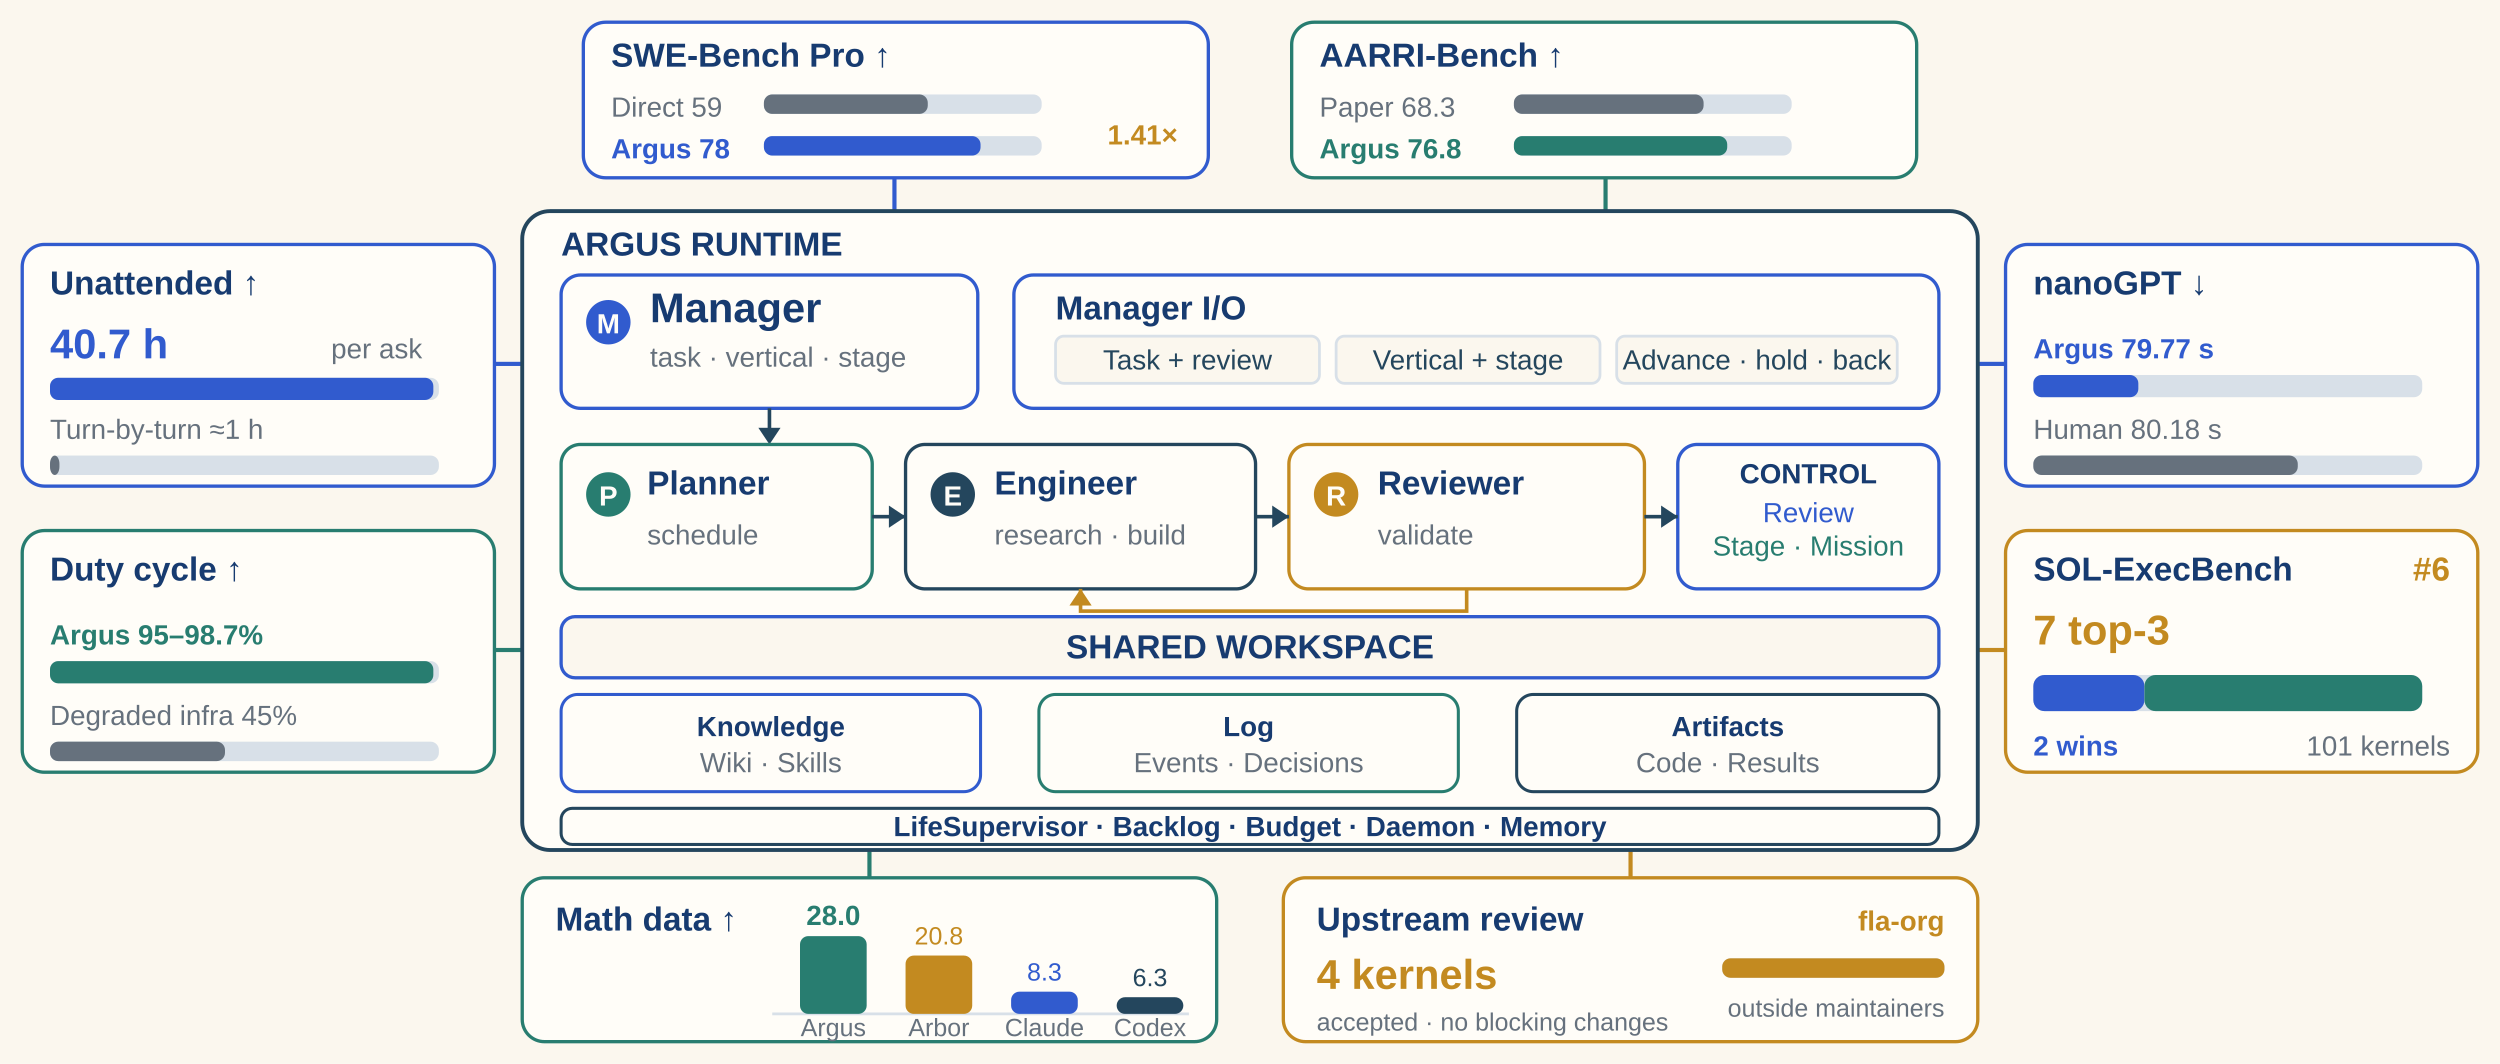
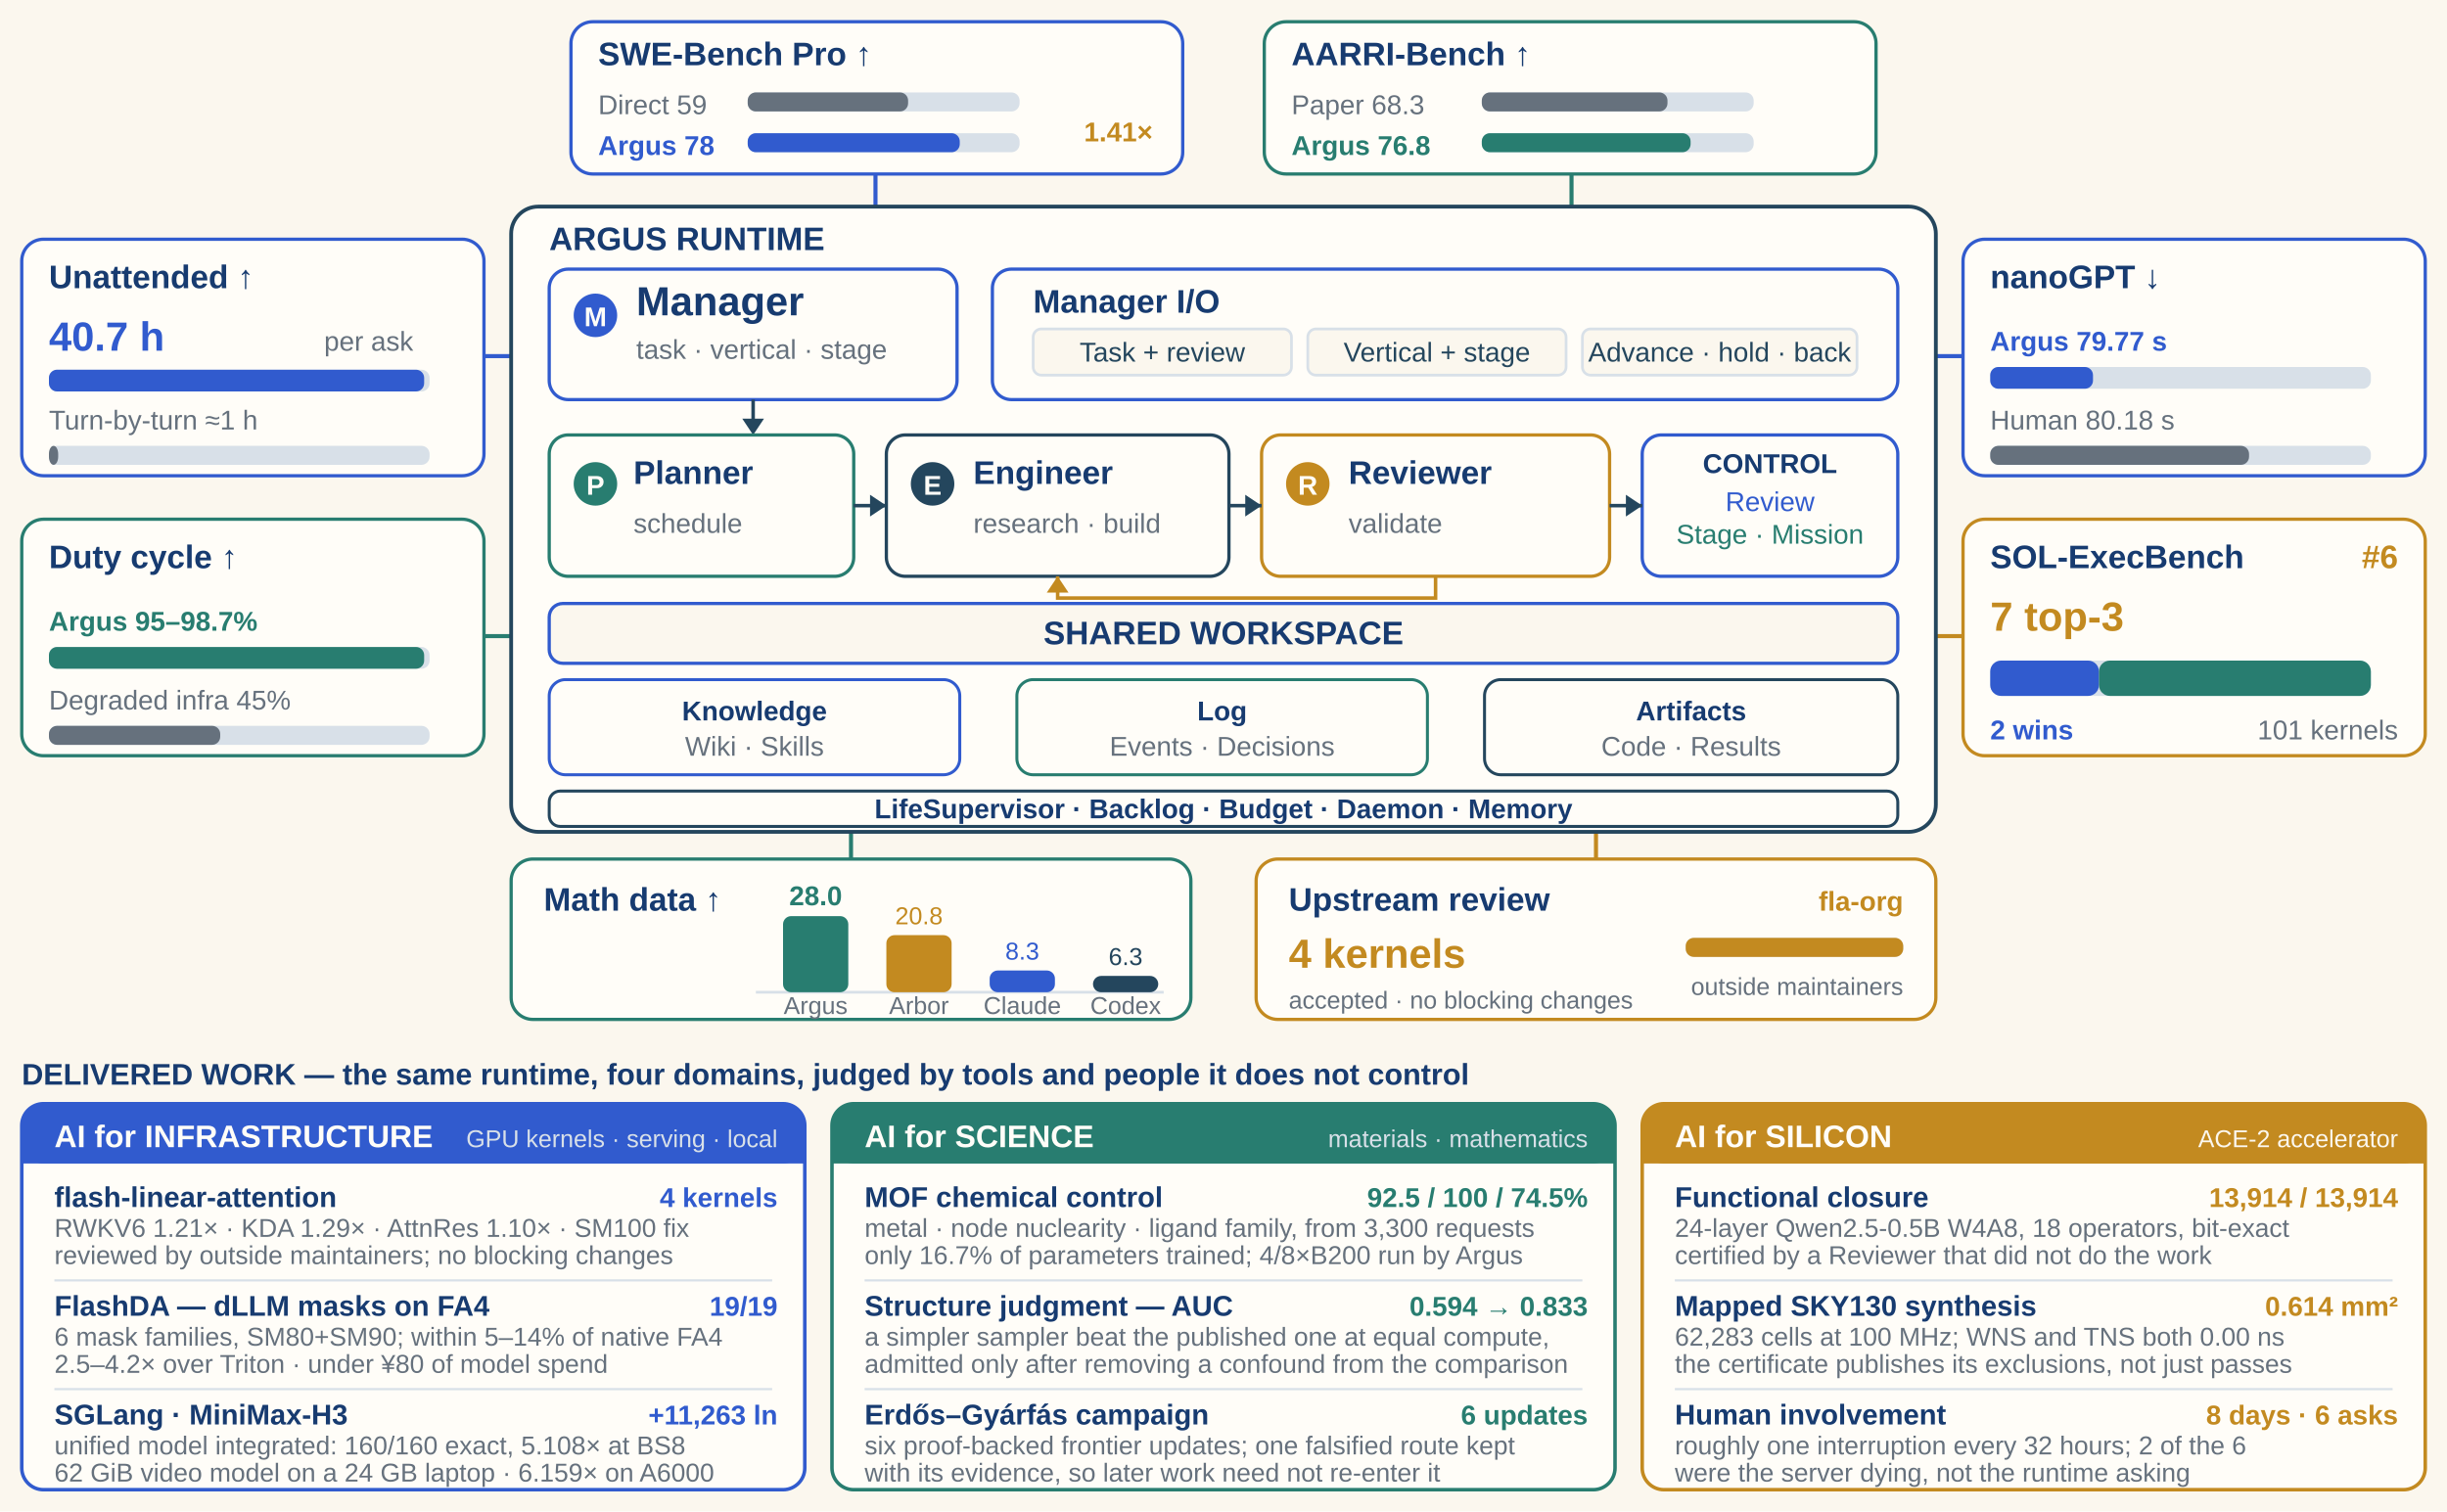
- <svg xmlns="http://www.w3.org/2000/svg" width="900" height="383" viewBox="0 0 900 383" data-pptx-page-role="content" font-family="Arial, Microsoft YaHei, sans-serif">
+ <svg xmlns="http://www.w3.org/2000/svg" width="900" height="556" viewBox="0 0 900 556" data-pptx-page-role="content" font-family="Arial, Microsoft YaHei, sans-serif">
  <g id="background" data-pptx-role="background" data-pptx-bounds="0 0 900 383">
-     <rect x="0" y="0" width="900" height="383" fill="#FBF7EE" />
+     <rect x="0" y="0" width="900" height="556" fill="#FBF7EE" />
  </g>
  <g id="result-connectors" data-pptx-role="decoration" data-pptx-bounds="8 8 884 367">
    <line x1="322" y1="64" x2="322" y2="82" stroke="#315BCE" stroke-width="1.5" />
    <line x1="578" y1="64" x2="578" y2="82" stroke="#287D70" stroke-width="1.5" />
    <line x1="178" y1="131" x2="198" y2="131" stroke="#315BCE" stroke-width="1.5" />
    <line x1="178" y1="234" x2="198" y2="234" stroke="#287D70" stroke-width="1.5" />
    <line x1="702" y1="131" x2="722" y2="131" stroke="#315BCE" stroke-width="1.5" />
    <line x1="702" y1="234" x2="722" y2="234" stroke="#C38A20" stroke-width="1.5" />
    <line x1="313" y1="306" x2="313" y2="316" stroke="#287D70" stroke-width="1.5" />
    <line x1="587" y1="306" x2="587" y2="316" stroke="#C38A20" stroke-width="1.5" />
  </g>
  <g id="argus-framework" data-pptx-bounds="188 76 524 230">
    <rect x="188" y="76" width="524" height="230" rx="10" fill="#FFFDF8" stroke="#24465D" stroke-width="1.4" />
    <text x="202" y="92" font-size="12" font-weight="bold" fill="#173B70">ARGUS RUNTIME</text>
    <rect x="202" y="99" width="150" height="48" rx="7" fill="#FFFDF8" stroke="#315BCE" stroke-width="1.2" />
    <circle cx="219" cy="116" r="8" fill="#315BCE" />
    <text x="219" y="120" text-anchor="middle" font-size="10" font-weight="bold" fill="#FFFDF8">M</text>
    <text x="234" y="116" font-size="15" font-weight="bold" fill="#173B70">Manager</text>
    <text x="234" y="132" font-size="10" fill="#66717D">task · vertical · stage</text>
    <rect x="365" y="99" width="333" height="48" rx="7" fill="#FFFDF8" stroke="#315BCE" stroke-width="1.2" />
    <text x="380" y="115" font-size="12" font-weight="bold" fill="#173B70">Manager I/O</text>
    <rect x="380" y="121" width="95" height="17" rx="3" fill="#FBF7EE" stroke="#D8E0E8" stroke-width="1" />
    <rect x="481" y="121" width="95" height="17" rx="3" fill="#FBF7EE" stroke="#D8E0E8" stroke-width="1" />
    <rect x="582" y="121" width="101" height="17" rx="3" fill="#FBF7EE" stroke="#D8E0E8" stroke-width="1" />
    <text x="427.5" y="133" text-anchor="middle" font-size="10" fill="#24465D">Task + review</text>
    <text x="528.5" y="133" text-anchor="middle" font-size="10" fill="#24465D">Vertical + stage</text>
    <text x="632.5" y="133" text-anchor="middle" font-size="10" fill="#24465D">Advance · hold · back</text>
    <line x1="277" y1="147" x2="277" y2="157" stroke="#24465D" stroke-width="1.3" />
    <polygon points="277,160 273,154 281,154" fill="#24465D" />
    <rect x="202" y="160" width="112" height="52" rx="7" fill="#FFFDF8" stroke="#287D70" stroke-width="1.2" />
    <circle cx="219" cy="178" r="8" fill="#287D70" />
    <text x="219" y="182" text-anchor="middle" font-size="10" font-weight="bold" fill="#FFFDF8">P</text>
    <text x="233" y="178" font-size="12" font-weight="bold" fill="#173B70">Planner</text>
    <text x="233" y="196" font-size="10" fill="#66717D">schedule</text>
    <rect x="326" y="160" width="126" height="52" rx="7" fill="#FFFDF8" stroke="#24465D" stroke-width="1.2" />
    <circle cx="343" cy="178" r="8" fill="#24465D" />
    <text x="343" y="182" text-anchor="middle" font-size="10" font-weight="bold" fill="#FFFDF8">E</text>
    <text x="358" y="178" font-size="12" font-weight="bold" fill="#173B70">Engineer</text>
    <text x="358" y="196" font-size="10" fill="#66717D">research · build</text>
    <rect x="464" y="160" width="128" height="52" rx="7" fill="#FFFDF8" stroke="#C38A20" stroke-width="1.2" />
    <circle cx="481" cy="178" r="8" fill="#C38A20" />
    <text x="481" y="182" text-anchor="middle" font-size="10" font-weight="bold" fill="#FFFDF8">R</text>
    <text x="496" y="178" font-size="12" font-weight="bold" fill="#173B70">Reviewer</text>
    <text x="496" y="196" font-size="10" fill="#66717D">validate</text>
    <rect x="604" y="160" width="94" height="52" rx="7" fill="#FFFDF8" stroke="#315BCE" stroke-width="1.2" />
    <text x="651" y="174" text-anchor="middle" font-size="10" font-weight="bold" fill="#173B70">CONTROL</text>
    <text x="651" y="188" text-anchor="middle" font-size="10" fill="#315BCE">Review</text>
    <text x="651" y="200" text-anchor="middle" font-size="10" fill="#287D70">Stage · Mission</text>
    <line x1="314" y1="186" x2="326" y2="186" stroke="#24465D" stroke-width="1.3" />
    <polygon points="326,186 320,182 320,190" fill="#24465D" />
    <line x1="452" y1="186" x2="464" y2="186" stroke="#24465D" stroke-width="1.3" />
    <polygon points="464,186 458,182 458,190" fill="#24465D" />
    <line x1="592" y1="186" x2="604" y2="186" stroke="#24465D" stroke-width="1.3" />
    <polygon points="604,186 598,182 598,190" fill="#24465D" />
    <path d="M528 212 V220 H389 V212" fill="none" stroke="#C38A20" stroke-width="1.3" />
    <polygon points="389,212 385,218 393,218" fill="#C38A20" />
    <rect x="202" y="222" width="496" height="22" rx="5" fill="#FBF7EE" stroke="#315BCE" stroke-width="1.2" />
    <text x="450" y="237" text-anchor="middle" font-size="12" font-weight="bold" fill="#173B70">SHARED WORKSPACE</text>
    <rect x="202" y="250" width="151" height="35" rx="6" fill="#FFFDF8" stroke="#315BCE" stroke-width="1.1" />
    <rect x="374" y="250" width="151" height="35" rx="6" fill="#FFFDF8" stroke="#287D70" stroke-width="1.1" />
    <rect x="546" y="250" width="152" height="35" rx="6" fill="#FFFDF8" stroke="#24465D" stroke-width="1.1" />
    <text x="277.5" y="265" text-anchor="middle" font-size="10" font-weight="bold" fill="#173B70">Knowledge</text>
    <text x="277.5" y="278" text-anchor="middle" font-size="10" fill="#66717D">Wiki · Skills</text>
    <text x="449.5" y="265" text-anchor="middle" font-size="10" font-weight="bold" fill="#173B70">Log</text>
    <text x="449.5" y="278" text-anchor="middle" font-size="10" fill="#66717D">Events · Decisions</text>
    <text x="622" y="265" text-anchor="middle" font-size="10" font-weight="bold" fill="#173B70">Artifacts</text>
    <text x="622" y="278" text-anchor="middle" font-size="10" fill="#66717D">Code · Results</text>
    <rect x="202" y="291" width="496" height="13" rx="4" fill="#FFFDF8" stroke="#24465D" stroke-width="1.1" />
    <text x="450" y="301" text-anchor="middle" font-size="10" font-weight="bold" fill="#173B70">LifeSupervisor · Backlog · Budget · Daemon · Memory</text>
  </g>
  <g id="results" data-pptx-bounds="8 8 884 367">
    <g id="chartArea" data-pptx-bounds="8 8 884 367">
      <g id="result-swe" data-pptx-bounds="210 8 225 56">
        <rect x="210" y="8" width="225" height="56" rx="8" fill="#FFFDF8" stroke="#315BCE" stroke-width="1.2" />
        <text x="220" y="24" font-size="12" font-weight="bold" fill="#173B70">SWE-Bench Pro ↑</text>
        <text x="220" y="42" font-size="10" fill="#66717D">Direct 59</text>
        <rect x="275" y="34" width="100" height="7" rx="3" fill="#D8E0E8" />
        <rect x="275" y="34" width="59" height="7" rx="3" fill="#66717D" />
        <text x="220" y="57" font-size="10" font-weight="bold" fill="#315BCE">Argus 78</text>
        <rect x="275" y="49" width="100" height="7" rx="3" fill="#D8E0E8" />
        <rect x="275" y="49" width="78" height="7" rx="3" fill="#315BCE" />
        <text x="424" y="52" text-anchor="end" font-size="10" font-weight="bold" fill="#C38A20">1.41×</text>
      </g>
      <g id="result-aarri" data-pptx-bounds="465 8 225 56">
        <rect x="465" y="8" width="225" height="56" rx="8" fill="#FFFDF8" stroke="#287D70" stroke-width="1.2" />
        <text x="475" y="24" font-size="12" font-weight="bold" fill="#173B70">AARRI-Bench ↑</text>
        <text x="475" y="42" font-size="10" fill="#66717D">Paper 68.3</text>
        <rect x="545" y="34" width="100" height="7" rx="3" fill="#D8E0E8" />
        <rect x="545" y="34" width="68.3" height="7" rx="3" fill="#66717D" />
        <text x="475" y="57" font-size="10" font-weight="bold" fill="#287D70">Argus 76.8</text>
        <rect x="545" y="49" width="100" height="7" rx="3" fill="#D8E0E8" />
        <rect x="545" y="49" width="76.8" height="7" rx="3" fill="#287D70" />
      </g>
      <g id="result-interrupt" data-pptx-bounds="8 88 170 87">
        <rect x="8" y="88" width="170" height="87" rx="8" fill="#FFFDF8" stroke="#315BCE" stroke-width="1.2" />
        <text x="18" y="106" font-size="12" font-weight="bold" fill="#173B70">Unattended ↑</text>
        <text x="18" y="129" font-size="15" font-weight="bold" fill="#315BCE">40.7 h</text>
        <text x="152" y="129" text-anchor="end" font-size="10" fill="#66717D">per ask</text>
        <rect x="18" y="136" width="140" height="8" rx="3" fill="#D8E0E8" />
        <rect x="18" y="136" width="138" height="8" rx="3" fill="#315BCE" />
        <text x="18" y="158" font-size="10" fill="#66717D">Turn-by-turn ≈1 h</text>
        <rect x="18" y="164" width="140" height="7" rx="3" fill="#D8E0E8" />
        <rect x="18" y="164" width="3.4" height="7" rx="3" fill="#66717D" />
      </g>
      <g id="result-duty" data-pptx-bounds="8 191 170 87">
        <rect x="8" y="191" width="170" height="87" rx="8" fill="#FFFDF8" stroke="#287D70" stroke-width="1.2" />
        <text x="18" y="209" font-size="12" font-weight="bold" fill="#173B70">Duty cycle ↑</text>
        <text x="18" y="232" font-size="10" font-weight="bold" fill="#287D70">Argus 95–98.7%</text>
        <rect x="18" y="238" width="140" height="8" rx="3" fill="#D8E0E8" />
        <rect x="18" y="238" width="138" height="8" rx="3" fill="#287D70" />
        <text x="18" y="261" font-size="10" fill="#66717D">Degraded infra 45%</text>
        <rect x="18" y="267" width="140" height="7" rx="3" fill="#D8E0E8" />
        <rect x="18" y="267" width="63" height="7" rx="3" fill="#66717D" />
      </g>
      <g id="result-nanogpt" data-pptx-bounds="722 88 170 87">
        <rect x="722" y="88" width="170" height="87" rx="8" fill="#FFFDF8" stroke="#315BCE" stroke-width="1.2" />
        <text x="732" y="106" font-size="12" font-weight="bold" fill="#173B70">nanoGPT ↓</text>
        <text x="732" y="129" font-size="10" font-weight="bold" fill="#315BCE">Argus 79.77 s</text>
        <rect x="732" y="135" width="140" height="8" rx="3" fill="#D8E0E8" />
        <rect x="732" y="135" width="37.8" height="8" rx="3" fill="#315BCE" />
        <text x="732" y="158" font-size="10" fill="#66717D">Human 80.18 s</text>
        <rect x="732" y="164" width="140" height="7" rx="3" fill="#D8E0E8" />
        <rect x="732" y="164" width="95.2" height="7" rx="3" fill="#66717D" />
      </g>
      <g id="result-sol" data-pptx-bounds="722 191 170 87">
        <rect x="722" y="191" width="170" height="87" rx="8" fill="#FFFDF8" stroke="#C38A20" stroke-width="1.2" />
        <text x="732" y="209" font-size="12" font-weight="bold" fill="#173B70">SOL-ExecBench</text>
        <text x="882" y="209" text-anchor="end" font-size="12" font-weight="bold" fill="#C38A20">#6</text>
        <text x="732" y="232" font-size="15" font-weight="bold" fill="#C38A20">7 top-3</text>
        <rect x="732" y="243" width="140" height="13" rx="4" fill="#D8E0E8" />
        <rect x="732" y="243" width="40" height="13" rx="4" fill="#315BCE" />
        <rect x="772" y="243" width="100" height="13" rx="4" fill="#287D70" />
        <text x="732" y="272" font-size="10" font-weight="bold" fill="#315BCE">2 wins</text>
        <text x="882" y="272" text-anchor="end" font-size="10" fill="#66717D">101 kernels</text>
      </g>
      <g id="result-math" data-pptx-bounds="188 316 250 59">
        <rect x="188" y="316" width="250" height="59" rx="8" fill="#FFFDF8" stroke="#287D70" stroke-width="1.2" />
        <text x="200" y="335" font-size="12" font-weight="bold" fill="#173B70">Math data ↑</text>
        <line x1="278" y1="365" x2="428" y2="365" stroke="#D8E0E8" stroke-width="1" />
        <rect x="288" y="337" width="24" height="28" rx="3" fill="#287D70" />
        <rect x="326" y="344" width="24" height="21" rx="3" fill="#C38A20" />
        <rect x="364" y="357" width="24" height="8" rx="3" fill="#315BCE" />
        <rect x="402" y="359" width="24" height="6" rx="3" fill="#24465D" />
        <text x="300" y="333" text-anchor="middle" font-size="10" font-weight="bold" fill="#287D70">28.0</text>
        <text x="338" y="340" text-anchor="middle" font-size="9" fill="#C38A20">20.8</text>
        <text x="376" y="353" text-anchor="middle" font-size="9" fill="#315BCE">8.3</text>
        <text x="414" y="355" text-anchor="middle" font-size="9" fill="#24465D">6.3</text>
        <text x="300" y="373" text-anchor="middle" font-size="9" fill="#66717D">Argus</text>
        <text x="338" y="373" text-anchor="middle" font-size="9" fill="#66717D">Arbor</text>
        <text x="376" y="373" text-anchor="middle" font-size="9" fill="#66717D">Claude</text>
        <text x="414" y="373" text-anchor="middle" font-size="9" fill="#66717D">Codex</text>
      </g>
      <g id="result-upstream" data-pptx-bounds="462 316 250 59">
        <rect x="462" y="316" width="250" height="59" rx="8" fill="#FFFDF8" stroke="#C38A20" stroke-width="1.2" />
        <text x="474" y="335" font-size="12" font-weight="bold" fill="#173B70">Upstream review</text>
        <text x="700" y="335" text-anchor="end" font-size="10" font-weight="bold" fill="#C38A20">fla-org</text>
        <text x="474" y="356" font-size="15" font-weight="bold" fill="#C38A20">4 kernels</text>
        <text x="474" y="371" font-size="9" fill="#66717D">accepted · no blocking changes</text>
        <rect x="620" y="345" width="80" height="7" rx="3" fill="#D8E0E8" />
        <rect x="620" y="345" width="80" height="7" rx="3" fill="#C38A20" />
        <text x="700" y="366" text-anchor="end" font-size="9" fill="#66717D">outside maintainers</text>
      </g>
    </g>
+     <g id="delivery-band" data-pptx-role="content" data-pptx-bounds="8 388 884 160">
+       <text x="8" y="399" font-size="11" font-weight="bold" fill="#173B70">DELIVERED WORK — the same runtime, four domains, judged by tools and people it does not control</text>
+       <rect x="8" y="406" width="288" height="142" rx="8" fill="#FFFDF8" stroke="#315BCE" stroke-width="1.3" />
+       <rect x="8" y="406" width="288" height="22" rx="8" fill="#315BCE" />
+       <rect x="8" y="420" width="288" height="8" fill="#315BCE" />
+       <text x="20" y="422" font-size="11.5" font-weight="bold" fill="#FFFDF8">AI for INFRASTRUCTURE</text>
+       <text x="286" y="422" text-anchor="end" font-size="9" fill="#D8E0E8">GPU kernels · serving · local</text>
+       <text x="20" y="444" font-size="10.5" font-weight="bold" fill="#173B70">flash-linear-attention</text>
+       <text x="286" y="444" text-anchor="end" font-size="10" font-weight="bold" fill="#315BCE">4 kernels</text>
+       <text x="20" y="455" font-size="9.5" fill="#66717D">RWKV6 1.21× · KDA 1.29× · AttnRes 1.10× · SM100 fix</text>
+       <text x="20" y="465" font-size="9.5" fill="#66717D">reviewed by outside maintainers; no blocking changes</text>
+       <line x1="20" y1="471" x2="284" y2="471" stroke="#D8E0E8" stroke-width="0.8" />
+       <text x="20" y="484" font-size="10.5" font-weight="bold" fill="#173B70">FlashDA — dLLM masks on FA4</text>
+       <text x="286" y="484" text-anchor="end" font-size="10" font-weight="bold" fill="#315BCE">19/19</text>
+       <text x="20" y="495" font-size="9.5" fill="#66717D">6 mask families, SM80+SM90; within 5–14% of native FA4</text>
+       <text x="20" y="505" font-size="9.5" fill="#66717D">2.5–4.2× over Triton · under ¥80 of model spend</text>
+       <line x1="20" y1="511" x2="284" y2="511" stroke="#D8E0E8" stroke-width="0.8" />
+       <text x="20" y="524" font-size="10.5" font-weight="bold" fill="#173B70">SGLang · MiniMax-H3</text>
+       <text x="286" y="524" text-anchor="end" font-size="10" font-weight="bold" fill="#315BCE">+11,263 ln</text>
+       <text x="20" y="535" font-size="9.5" fill="#66717D">unified model integrated: 160/160 exact, 5.108× at BS8</text>
+       <text x="20" y="545" font-size="9.5" fill="#66717D">62 GiB video model on a 24 GB laptop · 6.159× on A6000</text>
+       <rect x="306" y="406" width="288" height="142" rx="8" fill="#FFFDF8" stroke="#287D70" stroke-width="1.3" />
+       <rect x="306" y="406" width="288" height="22" rx="8" fill="#287D70" />
+       <rect x="306" y="420" width="288" height="8" fill="#287D70" />
+       <text x="318" y="422" font-size="11.5" font-weight="bold" fill="#FFFDF8">AI for SCIENCE</text>
+       <text x="584" y="422" text-anchor="end" font-size="9" fill="#D8E0E8">materials · mathematics</text>
+       <text x="318" y="444" font-size="10.5" font-weight="bold" fill="#173B70">MOF chemical control</text>
+       <text x="584" y="444" text-anchor="end" font-size="10" font-weight="bold" fill="#287D70">92.5 / 100 / 74.5%</text>
+       <text x="318" y="455" font-size="9.5" fill="#66717D">metal · node nuclearity · ligand family, from 3,300 requests</text>
+       <text x="318" y="465" font-size="9.5" fill="#66717D">only 16.7% of parameters trained; 4/8×B200 run by Argus</text>
+       <line x1="318" y1="471" x2="582" y2="471" stroke="#D8E0E8" stroke-width="0.8" />
+       <text x="318" y="484" font-size="10.5" font-weight="bold" fill="#173B70">Structure judgment — AUC</text>
+       <text x="584" y="484" text-anchor="end" font-size="10" font-weight="bold" fill="#287D70">0.594 → 0.833</text>
+       <text x="318" y="495" font-size="9.5" fill="#66717D">a simpler sampler beat the published one at equal compute,</text>
+       <text x="318" y="505" font-size="9.5" fill="#66717D">admitted only after removing a confound from the comparison</text>
+       <line x1="318" y1="511" x2="582" y2="511" stroke="#D8E0E8" stroke-width="0.8" />
+       <text x="318" y="524" font-size="10.5" font-weight="bold" fill="#173B70">Erdős–Gyárfás campaign</text>
+       <text x="584" y="524" text-anchor="end" font-size="10" font-weight="bold" fill="#287D70">6 updates</text>
+       <text x="318" y="535" font-size="9.5" fill="#66717D">six proof-backed frontier updates; one falsified route kept</text>
+       <text x="318" y="545" font-size="9.5" fill="#66717D">with its evidence, so later work need not re-enter it</text>
+       <rect x="604" y="406" width="288" height="142" rx="8" fill="#FFFDF8" stroke="#C38A20" stroke-width="1.3" />
+       <rect x="604" y="406" width="288" height="22" rx="8" fill="#C38A20" />
+       <rect x="604" y="420" width="288" height="8" fill="#C38A20" />
+       <text x="616" y="422" font-size="11.5" font-weight="bold" fill="#FFFDF8">AI for SILICON</text>
+       <text x="882" y="422" text-anchor="end" font-size="9" fill="#FBF7EE">ACE-2 accelerator</text>
+       <text x="616" y="444" font-size="10.5" font-weight="bold" fill="#173B70">Functional closure</text>
+       <text x="882" y="444" text-anchor="end" font-size="10" font-weight="bold" fill="#C38A20">13,914 / 13,914</text>
+       <text x="616" y="455" font-size="9.5" fill="#66717D">24-layer Qwen2.5-0.5B W4A8, 18 operators, bit-exact</text>
+       <text x="616" y="465" font-size="9.5" fill="#66717D">certified by a Reviewer that did not do the work</text>
+       <line x1="616" y1="471" x2="880" y2="471" stroke="#D8E0E8" stroke-width="0.8" />
+       <text x="616" y="484" font-size="10.5" font-weight="bold" fill="#173B70">Mapped SKY130 synthesis</text>
+       <text x="882" y="484" text-anchor="end" font-size="10" font-weight="bold" fill="#C38A20">0.614 mm²</text>
+       <text x="616" y="495" font-size="9.5" fill="#66717D">62,283 cells at 100 MHz; WNS and TNS both 0.00 ns</text>
+       <text x="616" y="505" font-size="9.5" fill="#66717D">the certificate publishes its exclusions, not just passes</text>
+       <line x1="616" y1="511" x2="880" y2="511" stroke="#D8E0E8" stroke-width="0.8" />
+       <text x="616" y="524" font-size="10.5" font-weight="bold" fill="#173B70">Human involvement</text>
+       <text x="882" y="524" text-anchor="end" font-size="10" font-weight="bold" fill="#C38A20">8 days · 6 asks</text>
+       <text x="616" y="535" font-size="9.5" fill="#66717D">roughly one interruption every 32 hours; 2 of the 6</text>
+       <text x="616" y="545" font-size="9.5" fill="#66717D">were the server dying, not the runtime asking</text>
+     </g>
  </g>
</svg>
